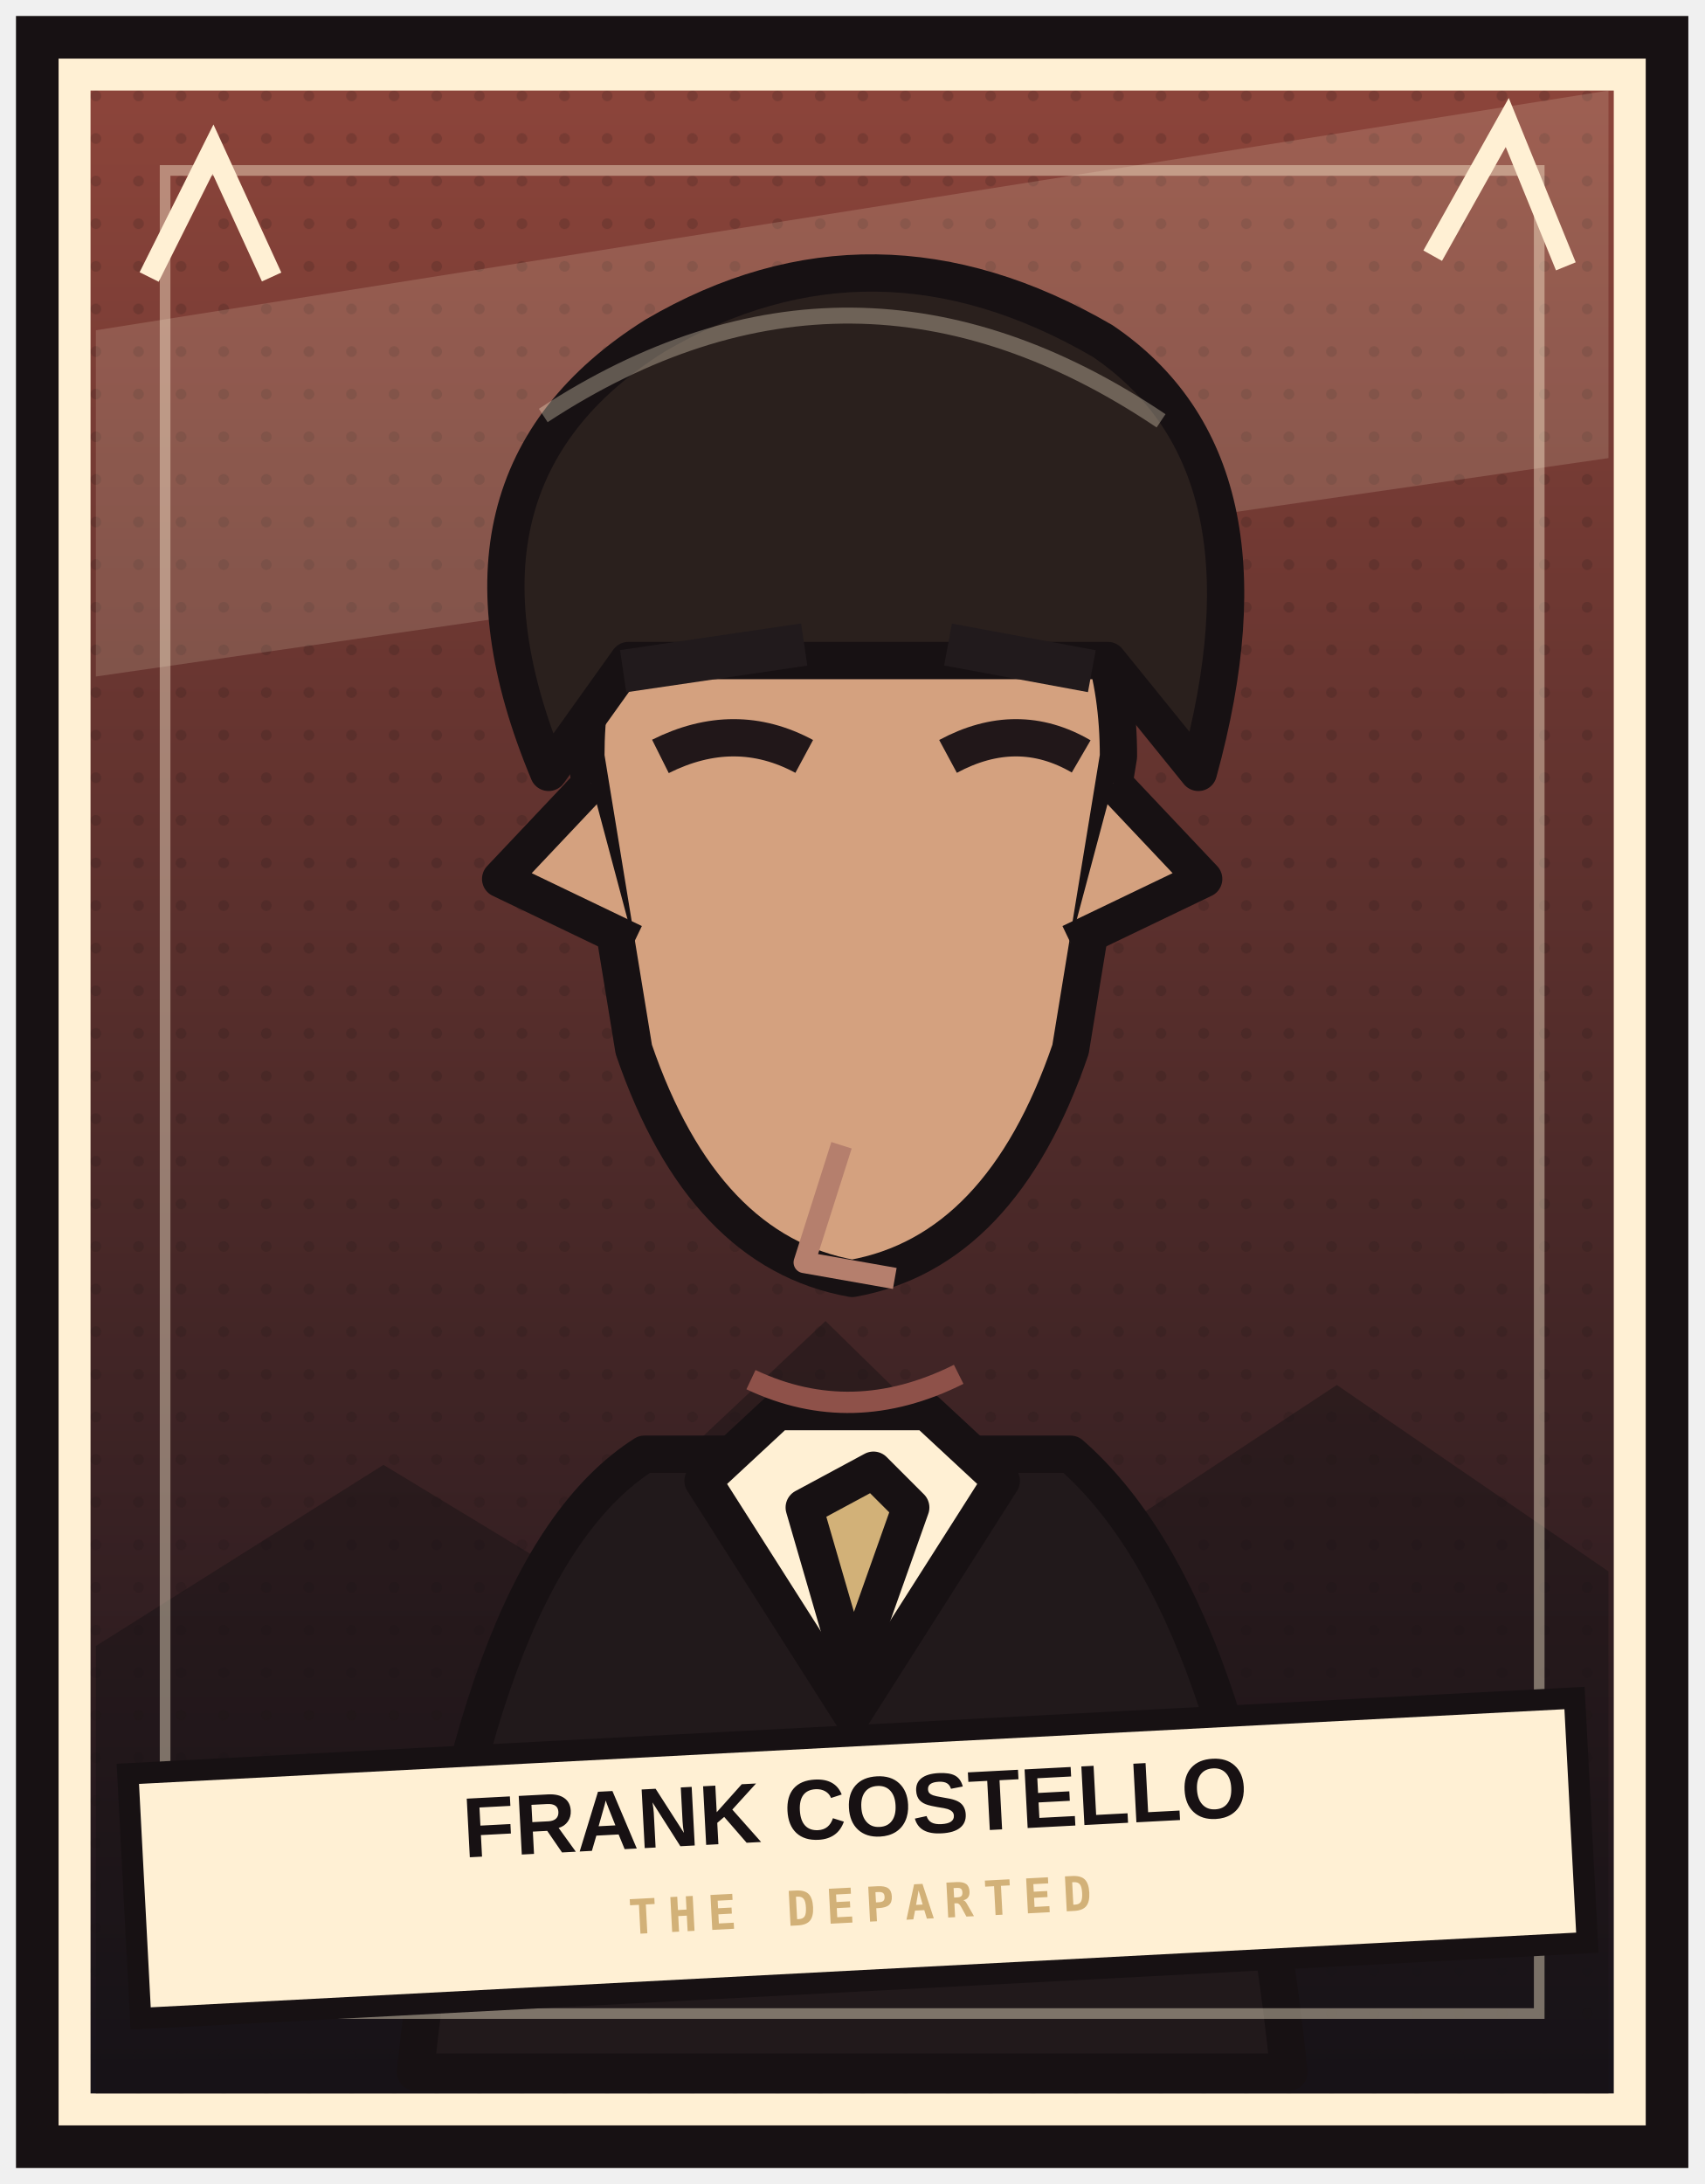
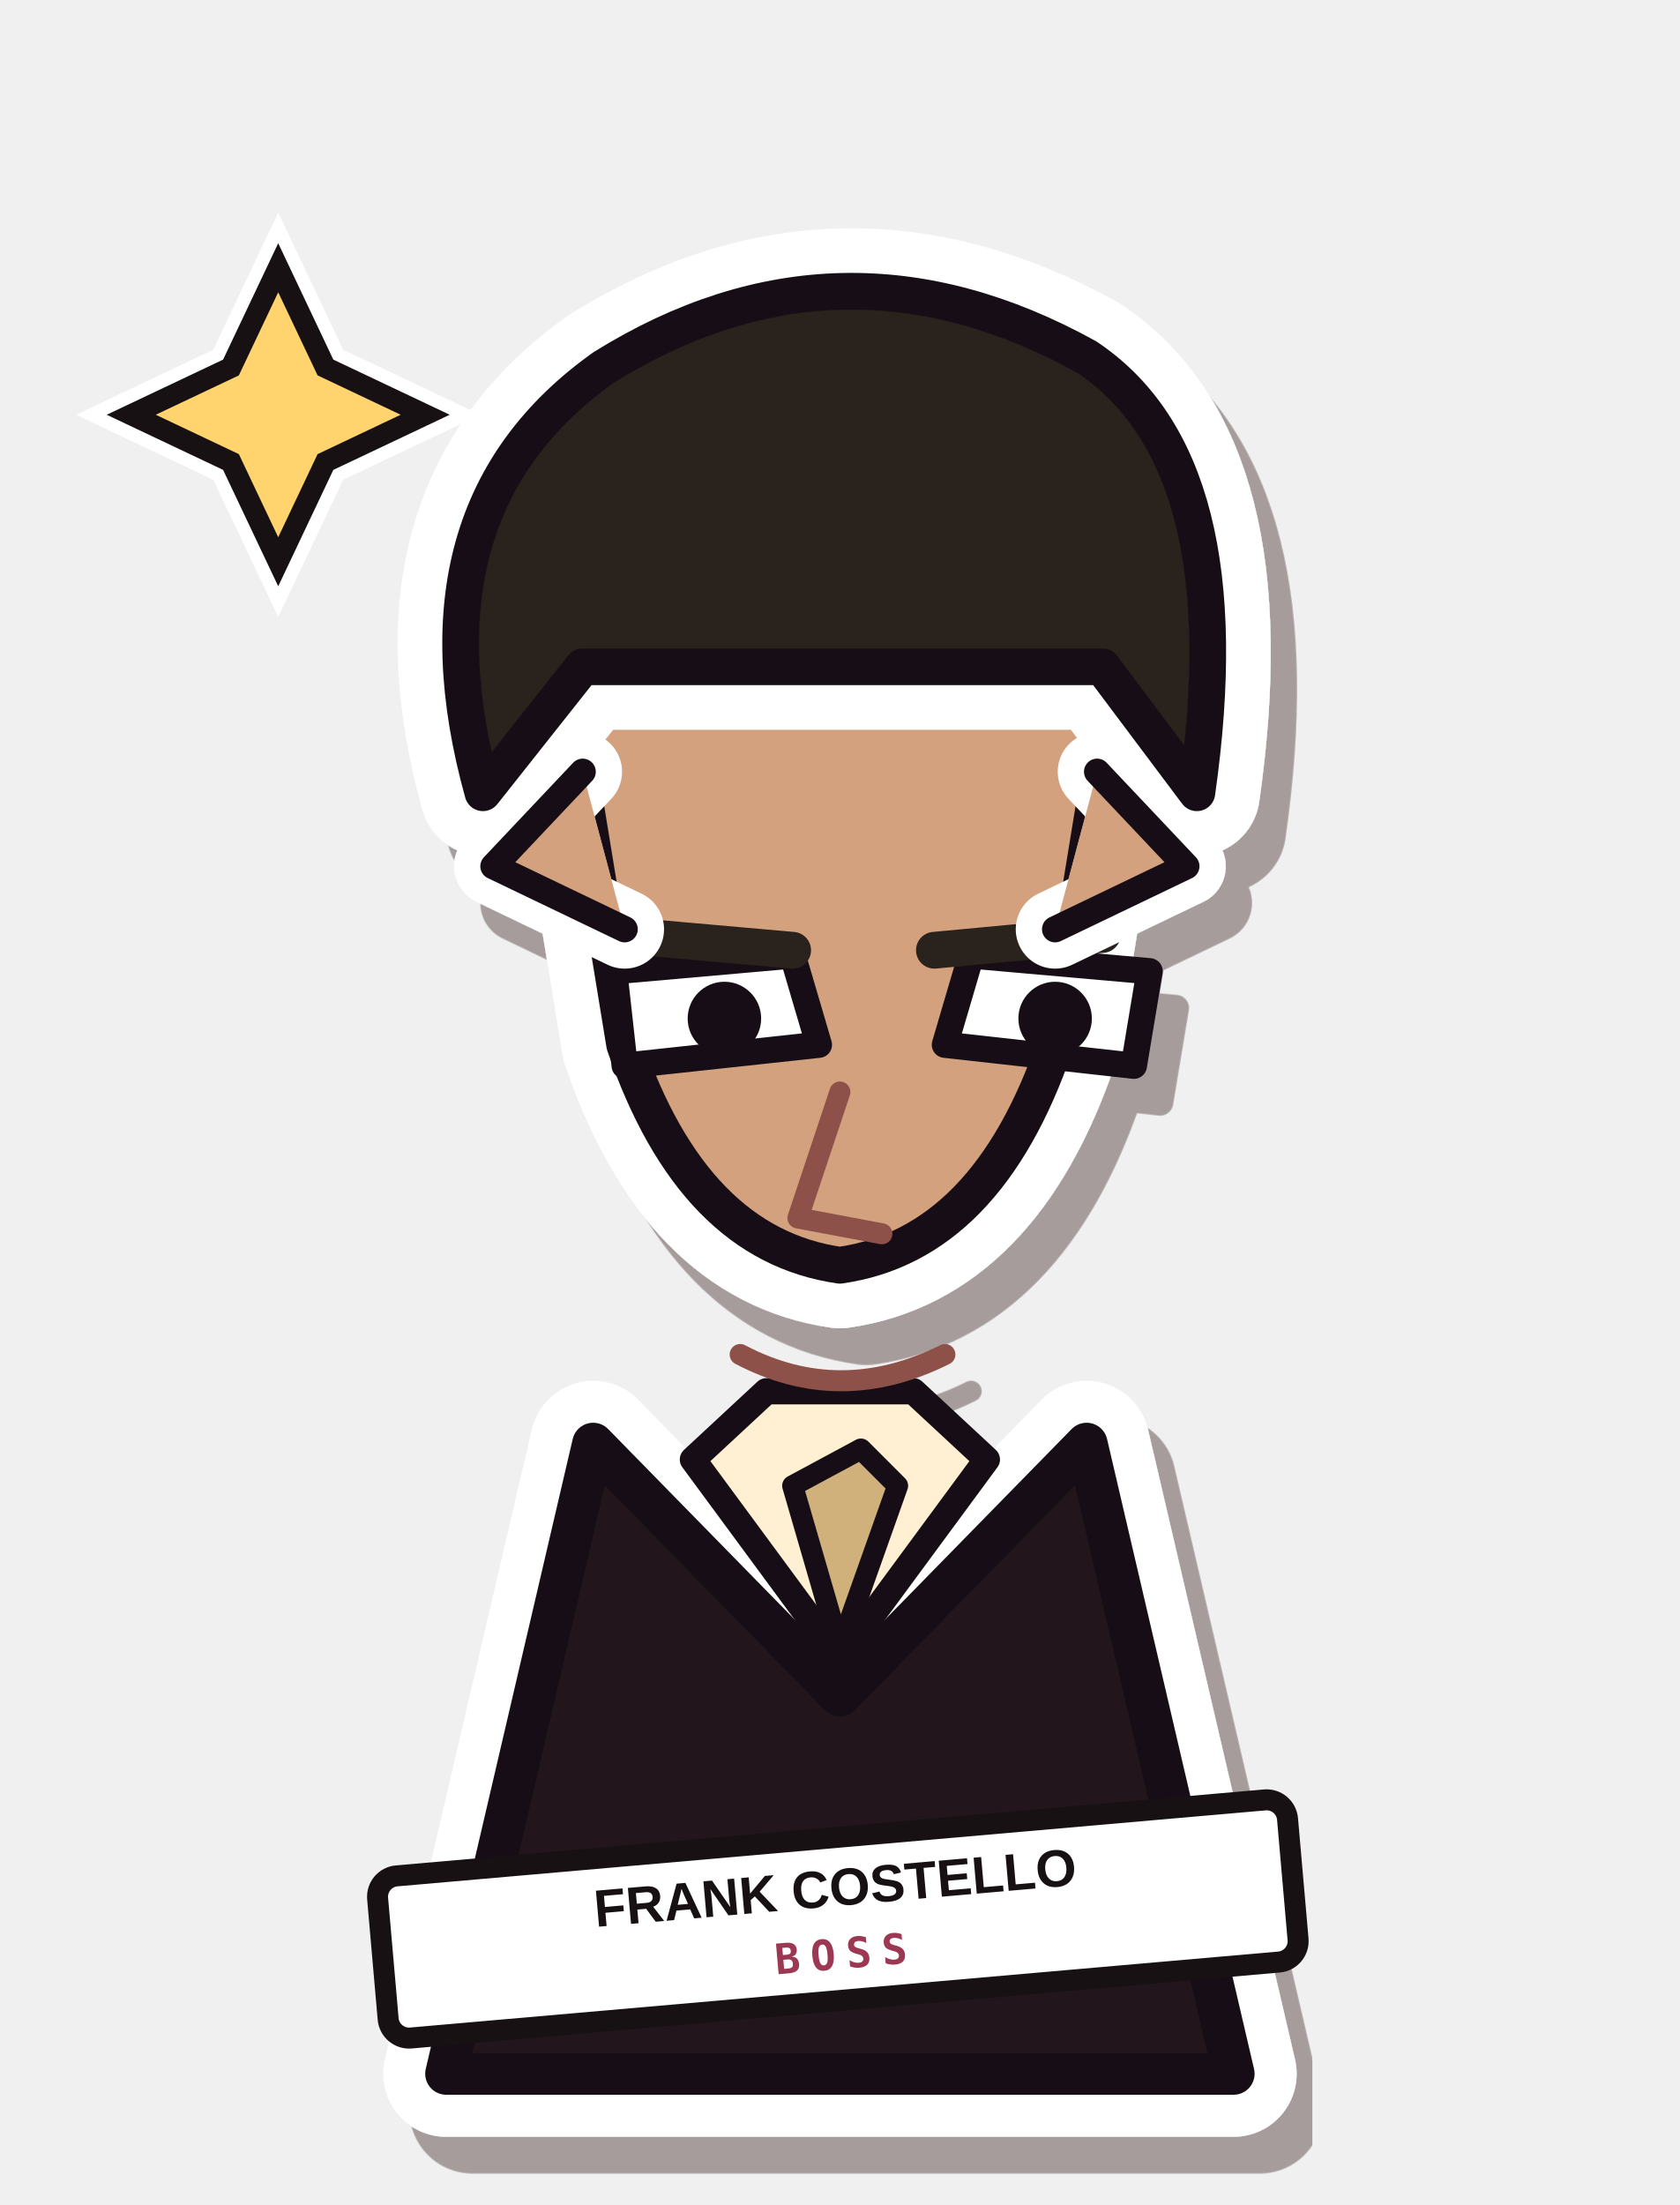
- <svg xmlns="http://www.w3.org/2000/svg" viewBox="0 0 320 410" role="img" aria-label="FRANK COSTELLO original anime comic portrait">
+ <svg xmlns="http://www.w3.org/2000/svg" viewBox="0 0 320 420" role="img" aria-label="FRANK COSTELLO cartoon sticker">
  <defs>
-     <linearGradient id="bg" x2="0" y2="1">
-       <stop stop-color="#8b443a" />
-       <stop offset="1" stop-color="#17131a" />
-     </linearGradient>
-     <pattern id="dots" width="8" height="8" patternUnits="userSpaceOnUse">
-       <circle cx="2" cy="2" r="1" fill="#171113" opacity=".16" />
-     </pattern>
+     <filter id="shadow">
+       <feDropShadow dx="5" dy="7" stdDeviation="0" flood-color="#171113" flood-opacity=".35" />
+     </filter>
  </defs>
-   <rect x="7" y="7" width="306" height="396" fill="#fff0d4" stroke="#171113" stroke-width="8" />
-   <rect x="17" y="17" width="286" height="376" fill="url(#bg)" />
-   <rect x="17" y="17" width="286" height="376" fill="url(#dots)" />
-   <path d="M18 62 302 17 302 86 18 127Z" fill="#fff0d4" opacity=".16" />
-   <path d="M18 309 72 275 105 295 155 248 201 293 251 260 302 295V393H18Z" fill="#171113" opacity=".45" />
-   <g stroke="#171113" stroke-width="7" stroke-linejoin="round">
-     <path d="M78 389Q88 294 121 273H201Q233 301 242 389Z" fill="#21191b" />
-     <path d="M132 278 160 322 188 278 174 265H146Z" fill="#fff0d4" />
-     <path d="M151 283 160 314 171 283 164 276Z" fill="#d2b178" />
-     <path d="M110 142Q110 94 160 88Q210 94 210 142L201 197Q188 235 160 240Q132 235 119 197Z" fill="#d4a17f" />
-     <path d="M103 145Q80 90 123 63Q164 39 207 64Q241 87 225 145L208 124H118Z" fill="#2a201d" />
-     <path d="M117 126 151 121M178 121 205 126" stroke="#211a1c" stroke-width="8" fill="none" />
-     <path d="M124 142Q138 135 151 142M178 142Q191 135 203 142" stroke="#211719" stroke-width="7" fill="none" />
-     <path d="M158 215 151 237 168 240" stroke="#b57f6d" stroke-width="4" fill="none" />
-     <path d="M141 259Q160 268 180 258" stroke="#8e5149" stroke-width="4" fill="none" />
-     <path d="M111 147 94 165 119 177M209 147 226 165 201 177" fill="#d4a17f" />
-     <path d="M102 78Q160 40 218 79" stroke="#fff0d4" stroke-width="3" opacity=".32" fill="none" />
+   <g filter="url(#shadow)" stroke-linejoin="round" stroke-linecap="round">
+     <path d="M113 275 160 323 207 275 235 395H85Z" fill="#21191b" stroke="#fff" stroke-width="24" />
+     <path d="M113 275 160 323 207 275 235 395H85Z" fill="#21191b" stroke="#171113" stroke-width="8" />
+     <path d="M132 278 160 316 188 278 174 265H146Z" fill="#fff0d4" stroke="#171113" stroke-width="5" />
+     <path d="M151 283 160 314 171 283 164 276Z" fill="#d0b17b" stroke="#171113" stroke-width="4" />
+     <path d="M110 144Q110 94 160 88Q210 94 210 144L201 199Q188 237 160 241Q132 237 119 199Z" fill="#d4a17f" stroke="#fff" stroke-width="24" />
+     <path d="M110 144Q110 94 160 88Q210 94 210 144L201 199Q188 237 160 241Q132 237 119 199Z" fill="#d4a17f" stroke="#171113" stroke-width="7" />
+     <path d="M117 185 151 182 156 199 119 203Z M180 199 185 182 219 185 216 203Z" fill="#fff" stroke="#171113" stroke-width="5" />
+     <circle cx="138" cy="194" r="7" fill="#171113" />
+     <circle cx="201" cy="194" r="7" fill="#171113" />
+     <path d="M117 178 151 181M178 181 210 178" fill="none" stroke="#2b201d" stroke-width="7" />
+     <path d="M160 208 152 232 168 235M141 258Q160 268 180 258" fill="none" stroke="#8e5149" stroke-width="4" />
+     <path d="M92 151Q77 97 115 70Q160 42 207 68Q237 88 228 151L210 127H111Z" fill="#2b201d" stroke="#fff" stroke-width="24" />
+     <path d="M92 151Q77 97 115 70Q160 42 207 68Q237 88 228 151L210 127H111Z" fill="#2b201d" stroke="#171113" stroke-width="7" />
+     <path d="M111 147 94 165 119 177M209 147 226 165 201 177" fill="#d4a17f" stroke="#fff" stroke-width="15" />
+     <path d="M111 147 94 165 119 177M209 147 226 165 201 177" fill="#d4a17f" stroke="#171113" stroke-width="5" />
  </g>
-   <path d="M31 32H289V378H31Z" fill="none" stroke="#fff0d4" stroke-width="2" opacity=".42" />
-   <g transform="translate(24 333) rotate(-3)">
-     <rect width="272" height="46" fill="#fff0d4" stroke="#171113" stroke-width="4" />
-     <text x="136" y="19" text-anchor="middle" font-family="Arial Black,Arial,sans-serif" font-size="16" font-weight="900" fill="#171113">FRANK COSTELLO</text>
-     <text x="136" y="35" text-anchor="middle" font-family="monospace" font-size="9" font-weight="900" letter-spacing="2" fill="#d2b178">THE DEPARTED</text>
+   <path d="M44 70 53 51 62 70 81 79 62 88 53 107 44 88 25 79Z" fill="#ffd36d" stroke="#fff" stroke-width="9" />
+   <path d="M44 70 53 51 62 70 81 79 62 88 53 107 44 88 25 79Z" fill="#ffd36d" stroke="#171113" stroke-width="4" />
+   <g transform="rotate(-5 160 370)">
+     <rect x="73" y="350" width="174" height="31" rx="4" fill="#fff" stroke="#171113" stroke-width="4" />
+     <text x="160" y="363" font-family="Arial Black,Arial,sans-serif" font-size="10" font-weight="900" text-anchor="middle" fill="#171113">FRANK COSTELLO</text>
+     <text x="160" y="375" font-family="monospace" font-size="8" font-weight="900" text-anchor="middle" letter-spacing="2" fill="#9c3754">BOSS</text>
  </g>
-   <path d="M28 52 40 28 51 52M269 48 283 23 294 50" stroke="#fff0d4" stroke-width="4" fill="none" />
</svg>
